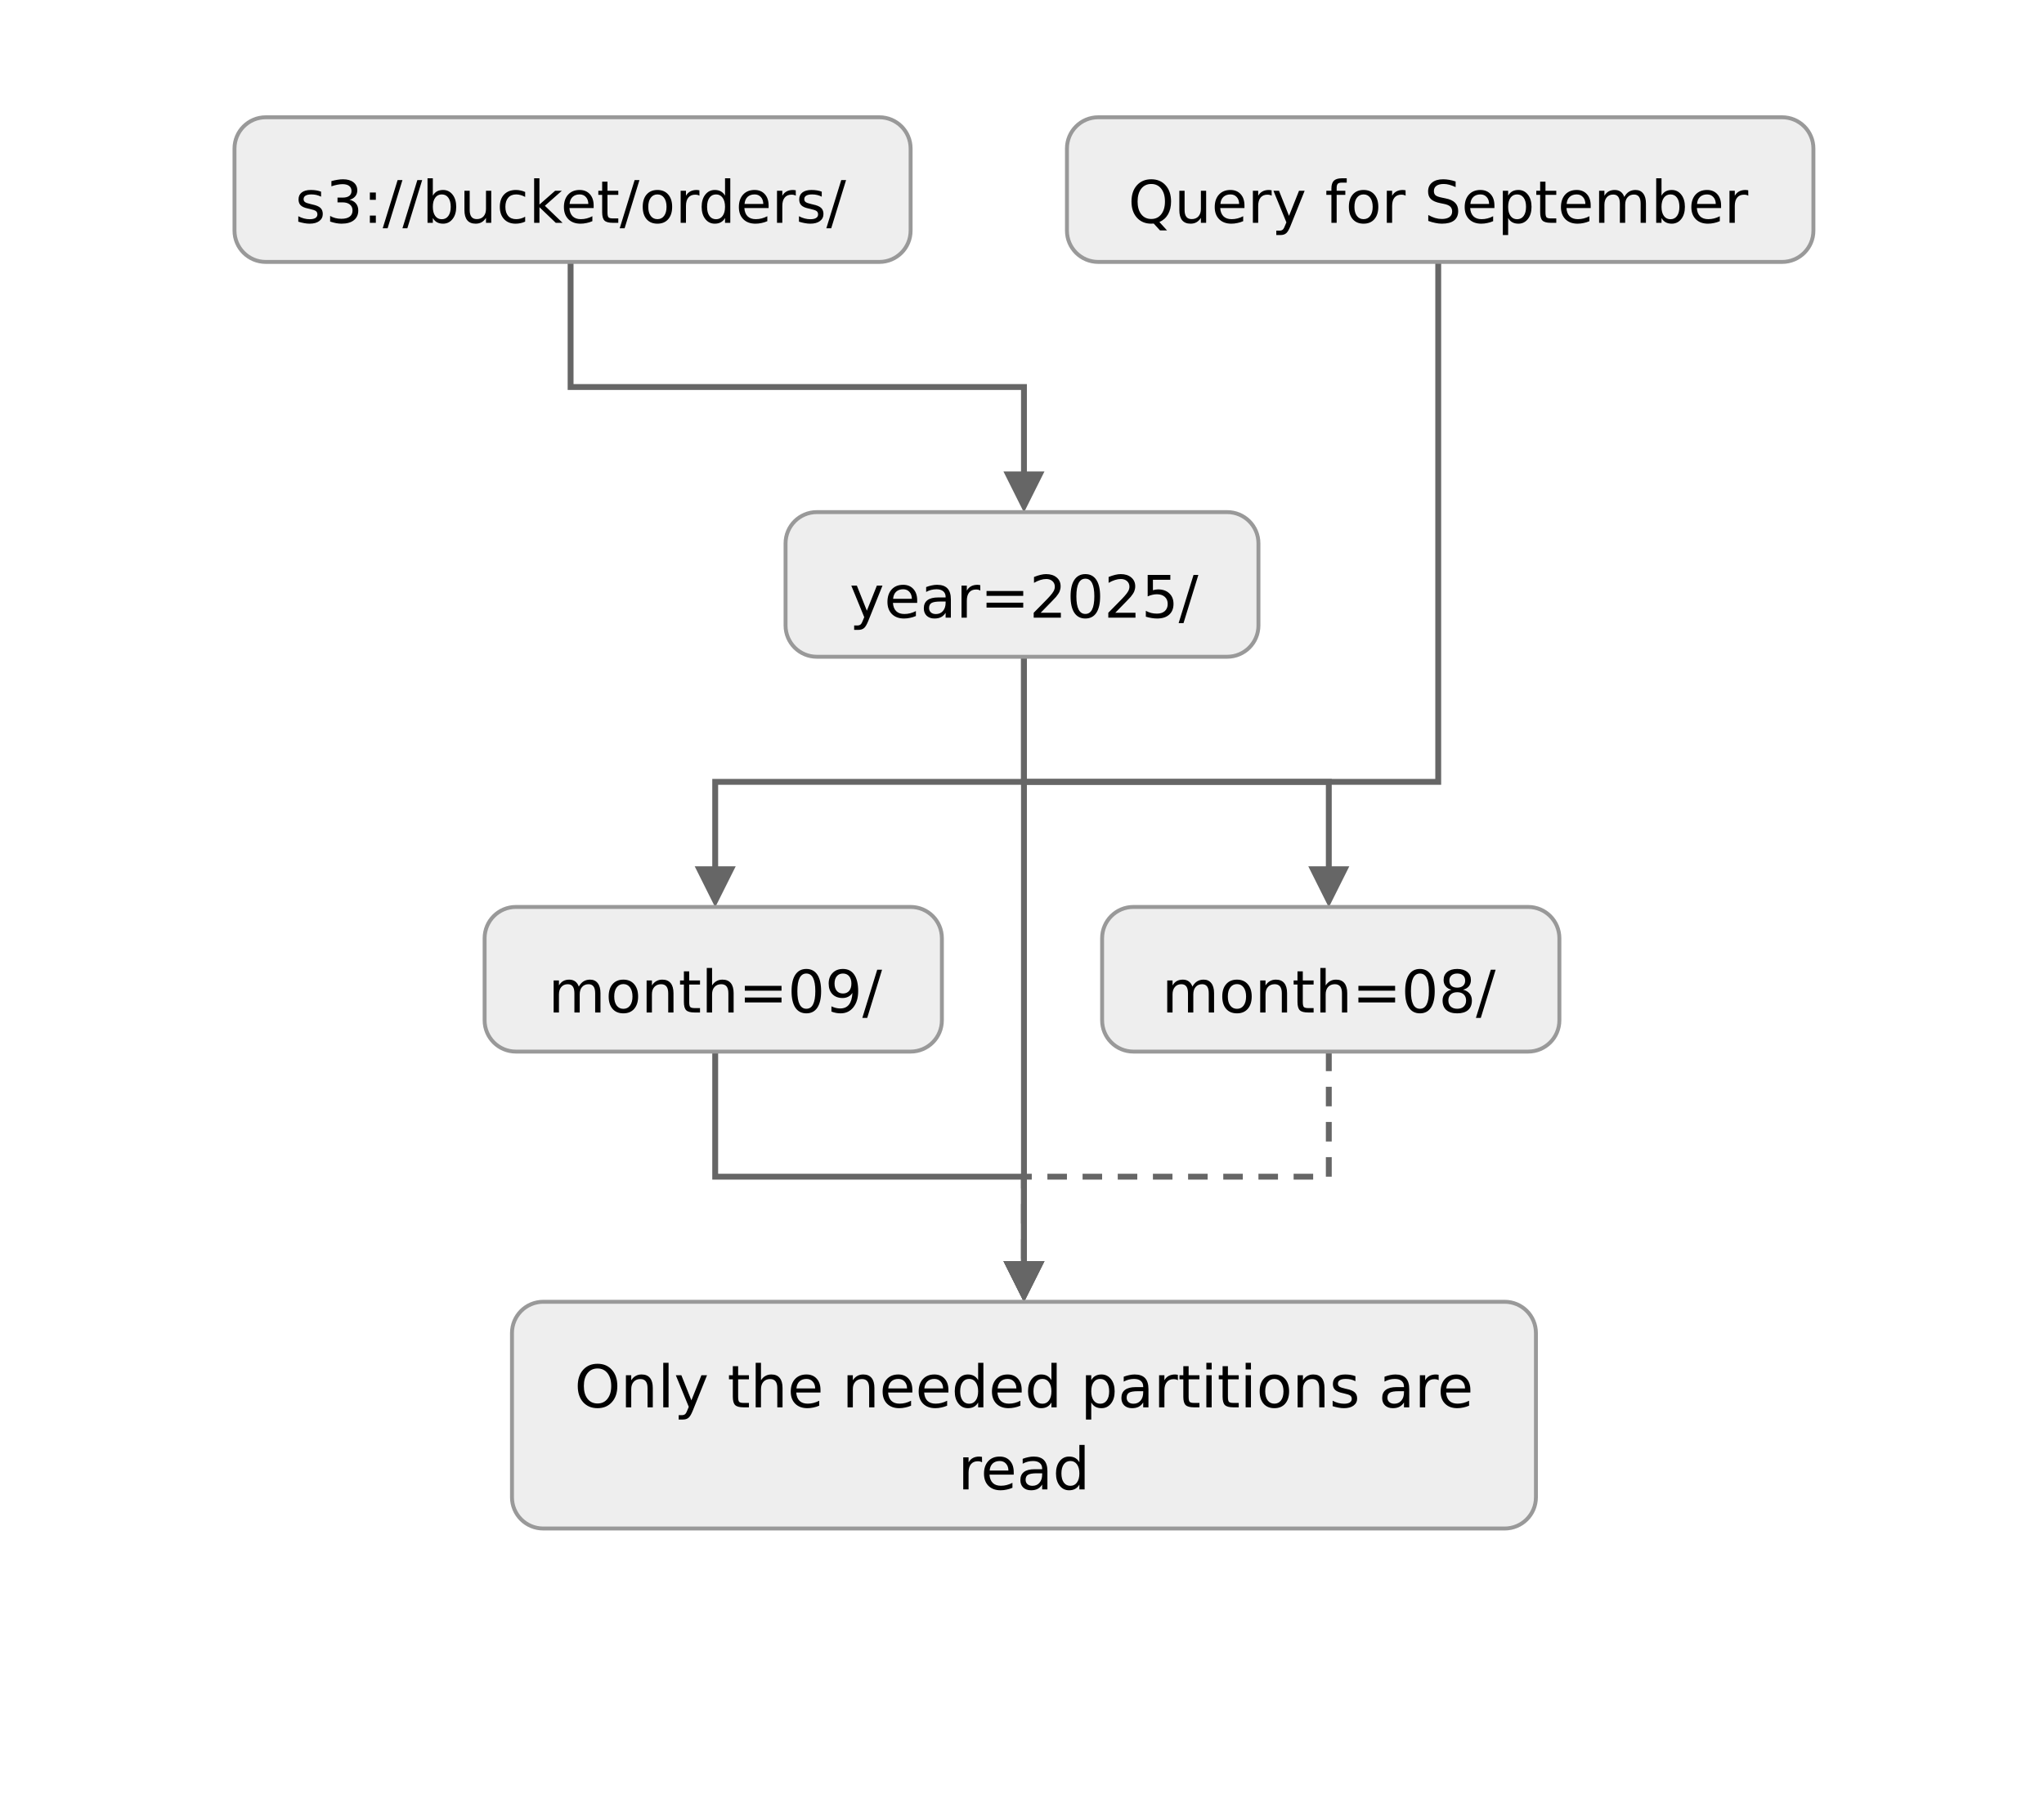
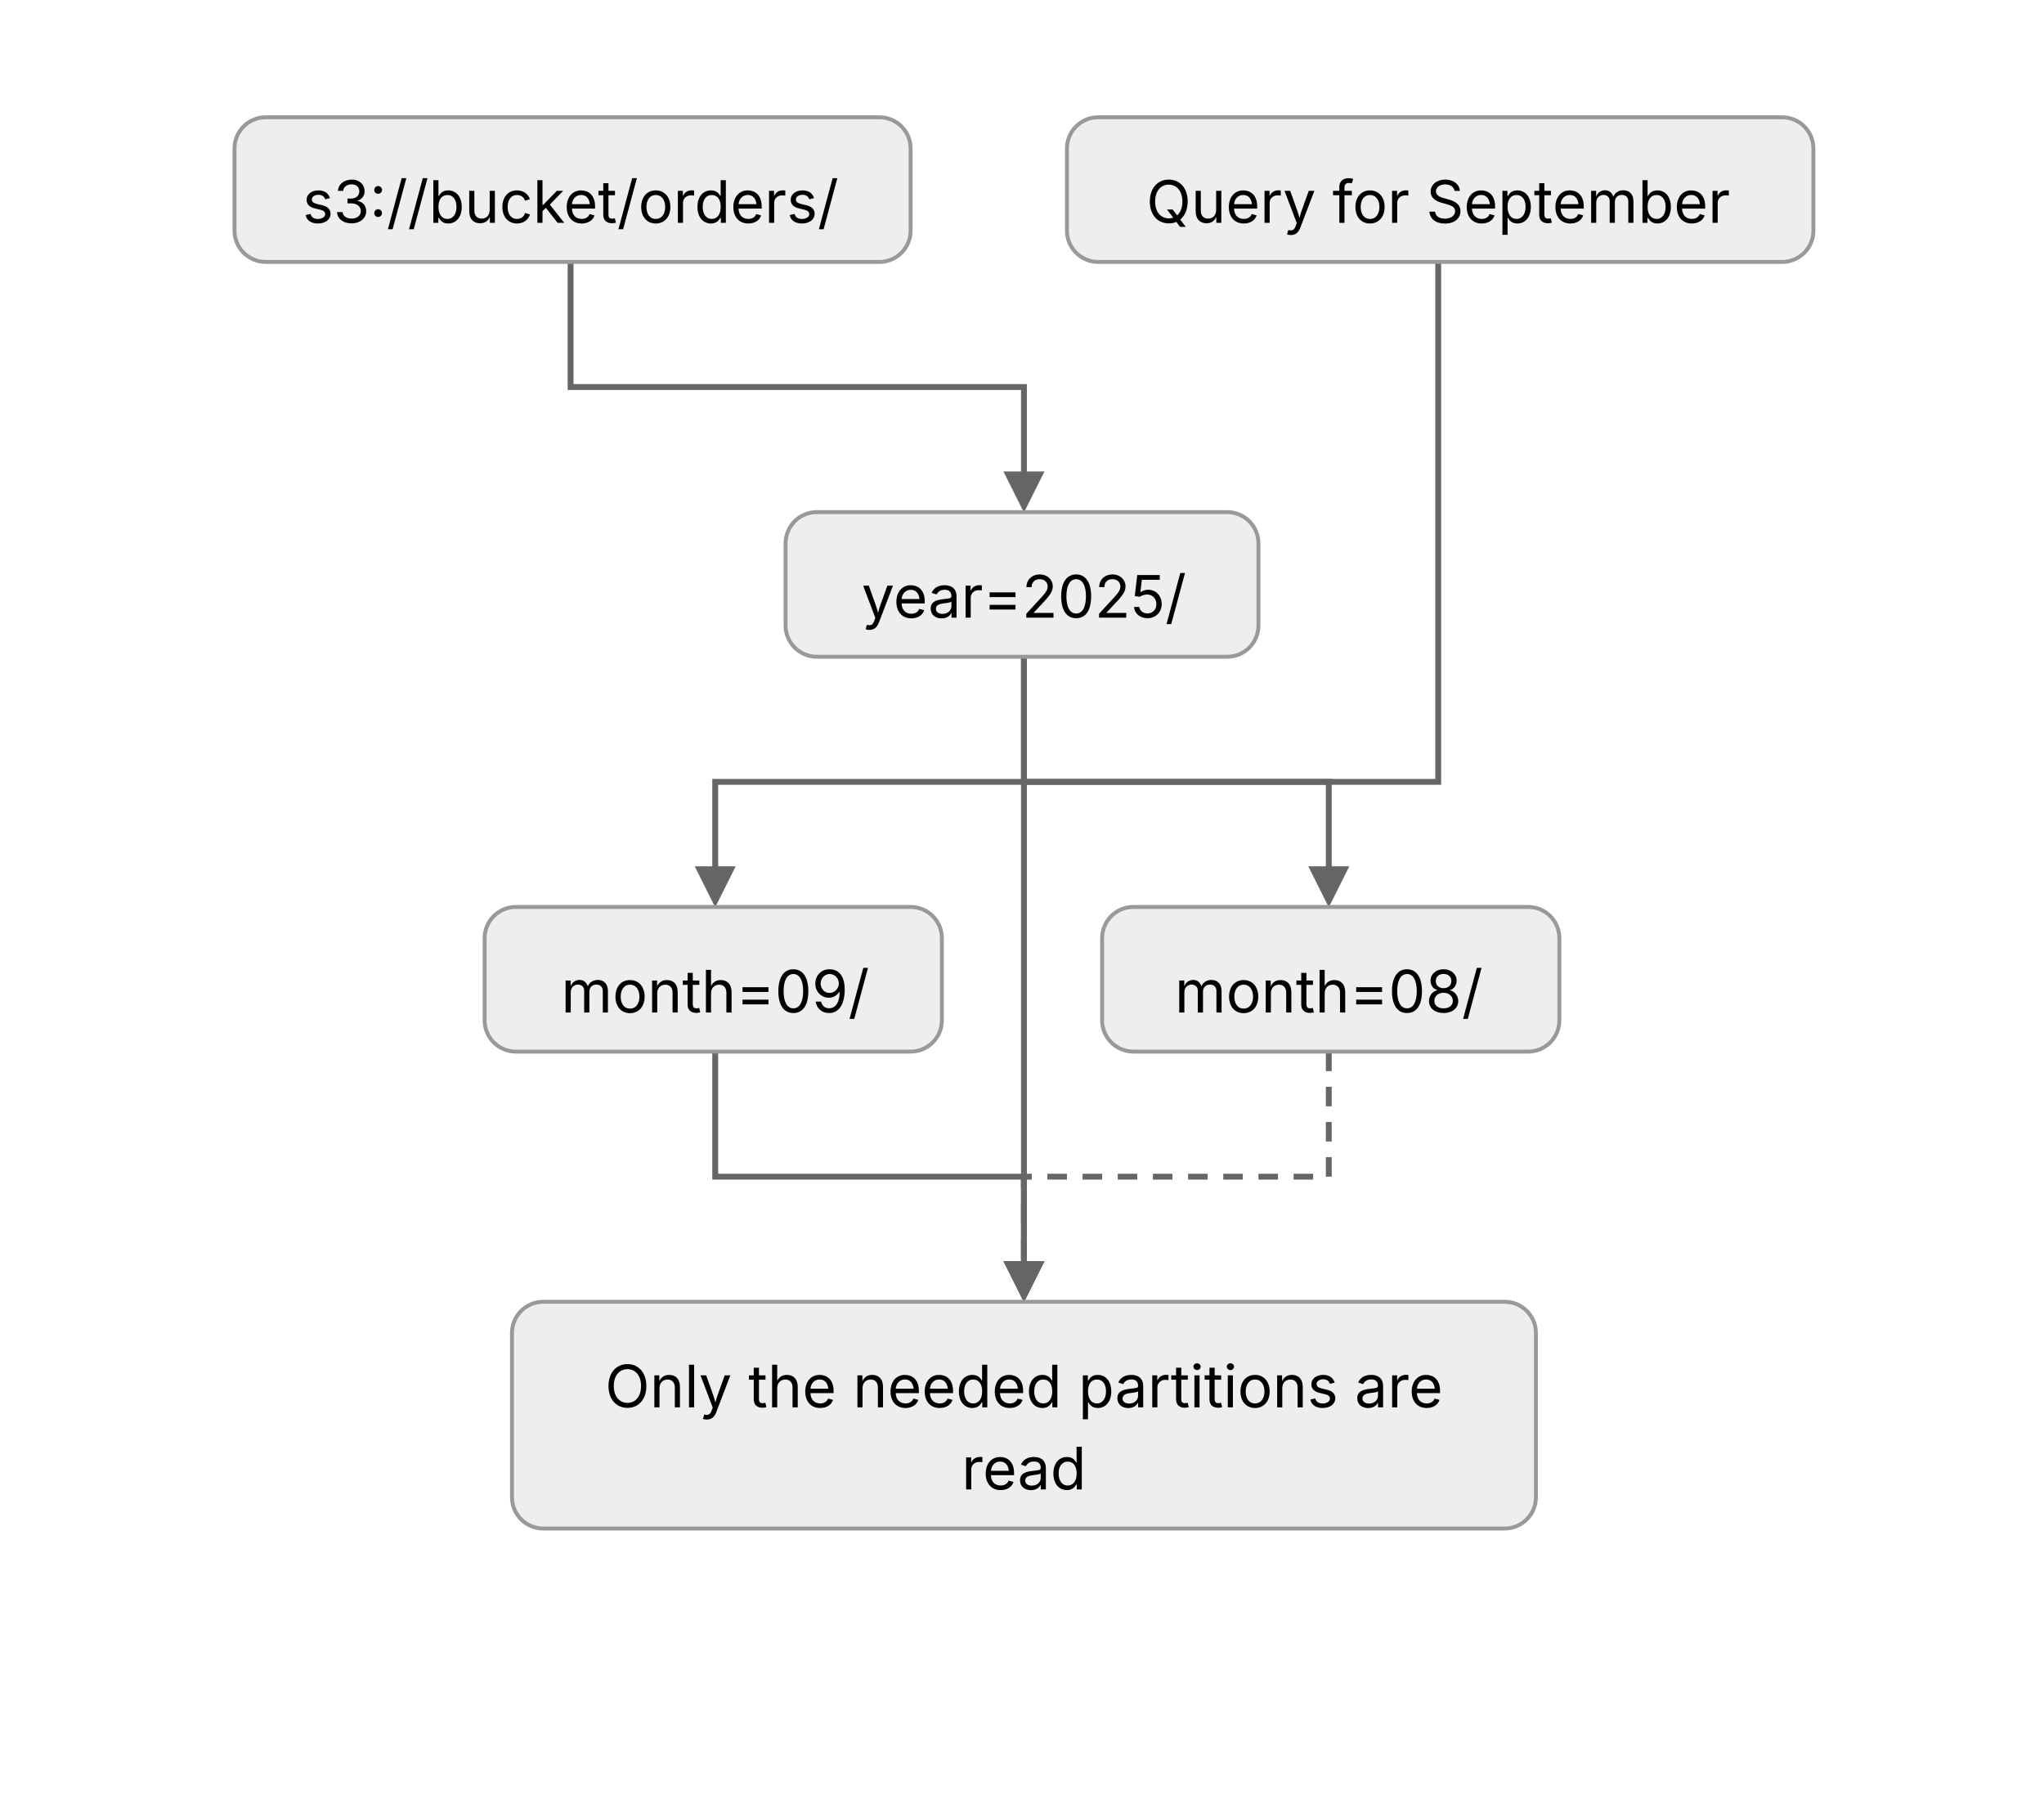
- <svg xmlns="http://www.w3.org/2000/svg" width="100%" viewBox="0 0 523 465" role="img" style="background:#ffffff;font-family:DejaVu Sans,Verdana,sans-serif">
+ <svg xmlns="http://www.w3.org/2000/svg" width="100%" viewBox="0 0 523 465" role="img" style="background:#ffffff;font-family:'Anthropic Sans',Inter,'Source Sans 3','IBM Plex Sans',sans-serif">
  <defs>
    <marker id="ah" viewBox="0 0 10 10" refX="8" refY="5" markerWidth="7" markerHeight="7" orient="auto-start-reverse">
      <path d="M0,0 L10,5 L0,10 z" fill="#666" />
    </marker>
  </defs>
  <path d="M146,67 V99 H262 V129" fill="none" stroke="#666" stroke-width="1.5" marker-end="url(#ah)" />
  <path d="M262,168 V200 H183 V230" fill="none" stroke="#666" stroke-width="1.5" marker-end="url(#ah)" />
  <path d="M262,168 V200 H340 V230" fill="none" stroke="#666" stroke-width="1.5" marker-end="url(#ah)" />
  <path d="M183,269 V301 H262 V331" fill="none" stroke="#666" stroke-width="1.5" marker-end="url(#ah)" />
  <path d="M340,269 V301 H262 V331" fill="none" stroke="#666" stroke-width="1.5" stroke-dasharray="5,4" marker-end="url(#ah)" />
  <path d="M368,67 V200 H262 V331" fill="none" stroke="#666" stroke-width="1.5" marker-end="url(#ah)" />
  <rect x="60" y="30" width="173" height="37" rx="8" fill="#eeeeee" stroke="#999999" stroke-width="1" />
  <text x="146" y="57" text-anchor="middle" font-size="15" fill="#000">s3://bucket/orders/</text>
  <rect x="201" y="131" width="121" height="37" rx="8" fill="#eeeeee" stroke="#999999" stroke-width="1" />
  <text x="262" y="158" text-anchor="middle" font-size="15" fill="#000">year=2025/</text>
  <rect x="124" y="232" width="117" height="37" rx="8" fill="#eeeeee" stroke="#999999" stroke-width="1" />
  <text x="183" y="259" text-anchor="middle" font-size="15" fill="#000">month=09/</text>
  <rect x="282" y="232" width="117" height="37" rx="8" fill="#eeeeee" stroke="#999999" stroke-width="1" />
  <text x="340" y="259" text-anchor="middle" font-size="15" fill="#000">month=08/</text>
  <rect x="131" y="333" width="262" height="58" rx="8" fill="#eeeeee" stroke="#999999" stroke-width="1" />
  <text x="262" y="360" text-anchor="middle" font-size="15" fill="#000">Only the needed partitions are</text>
  <text x="262" y="381" text-anchor="middle" font-size="15" fill="#000">read</text>
  <rect x="273" y="30" width="191" height="37" rx="8" fill="#eeeeee" stroke="#999999" stroke-width="1" />
  <text x="368" y="57" text-anchor="middle" font-size="15" fill="#000">Query for September</text>
</svg>
